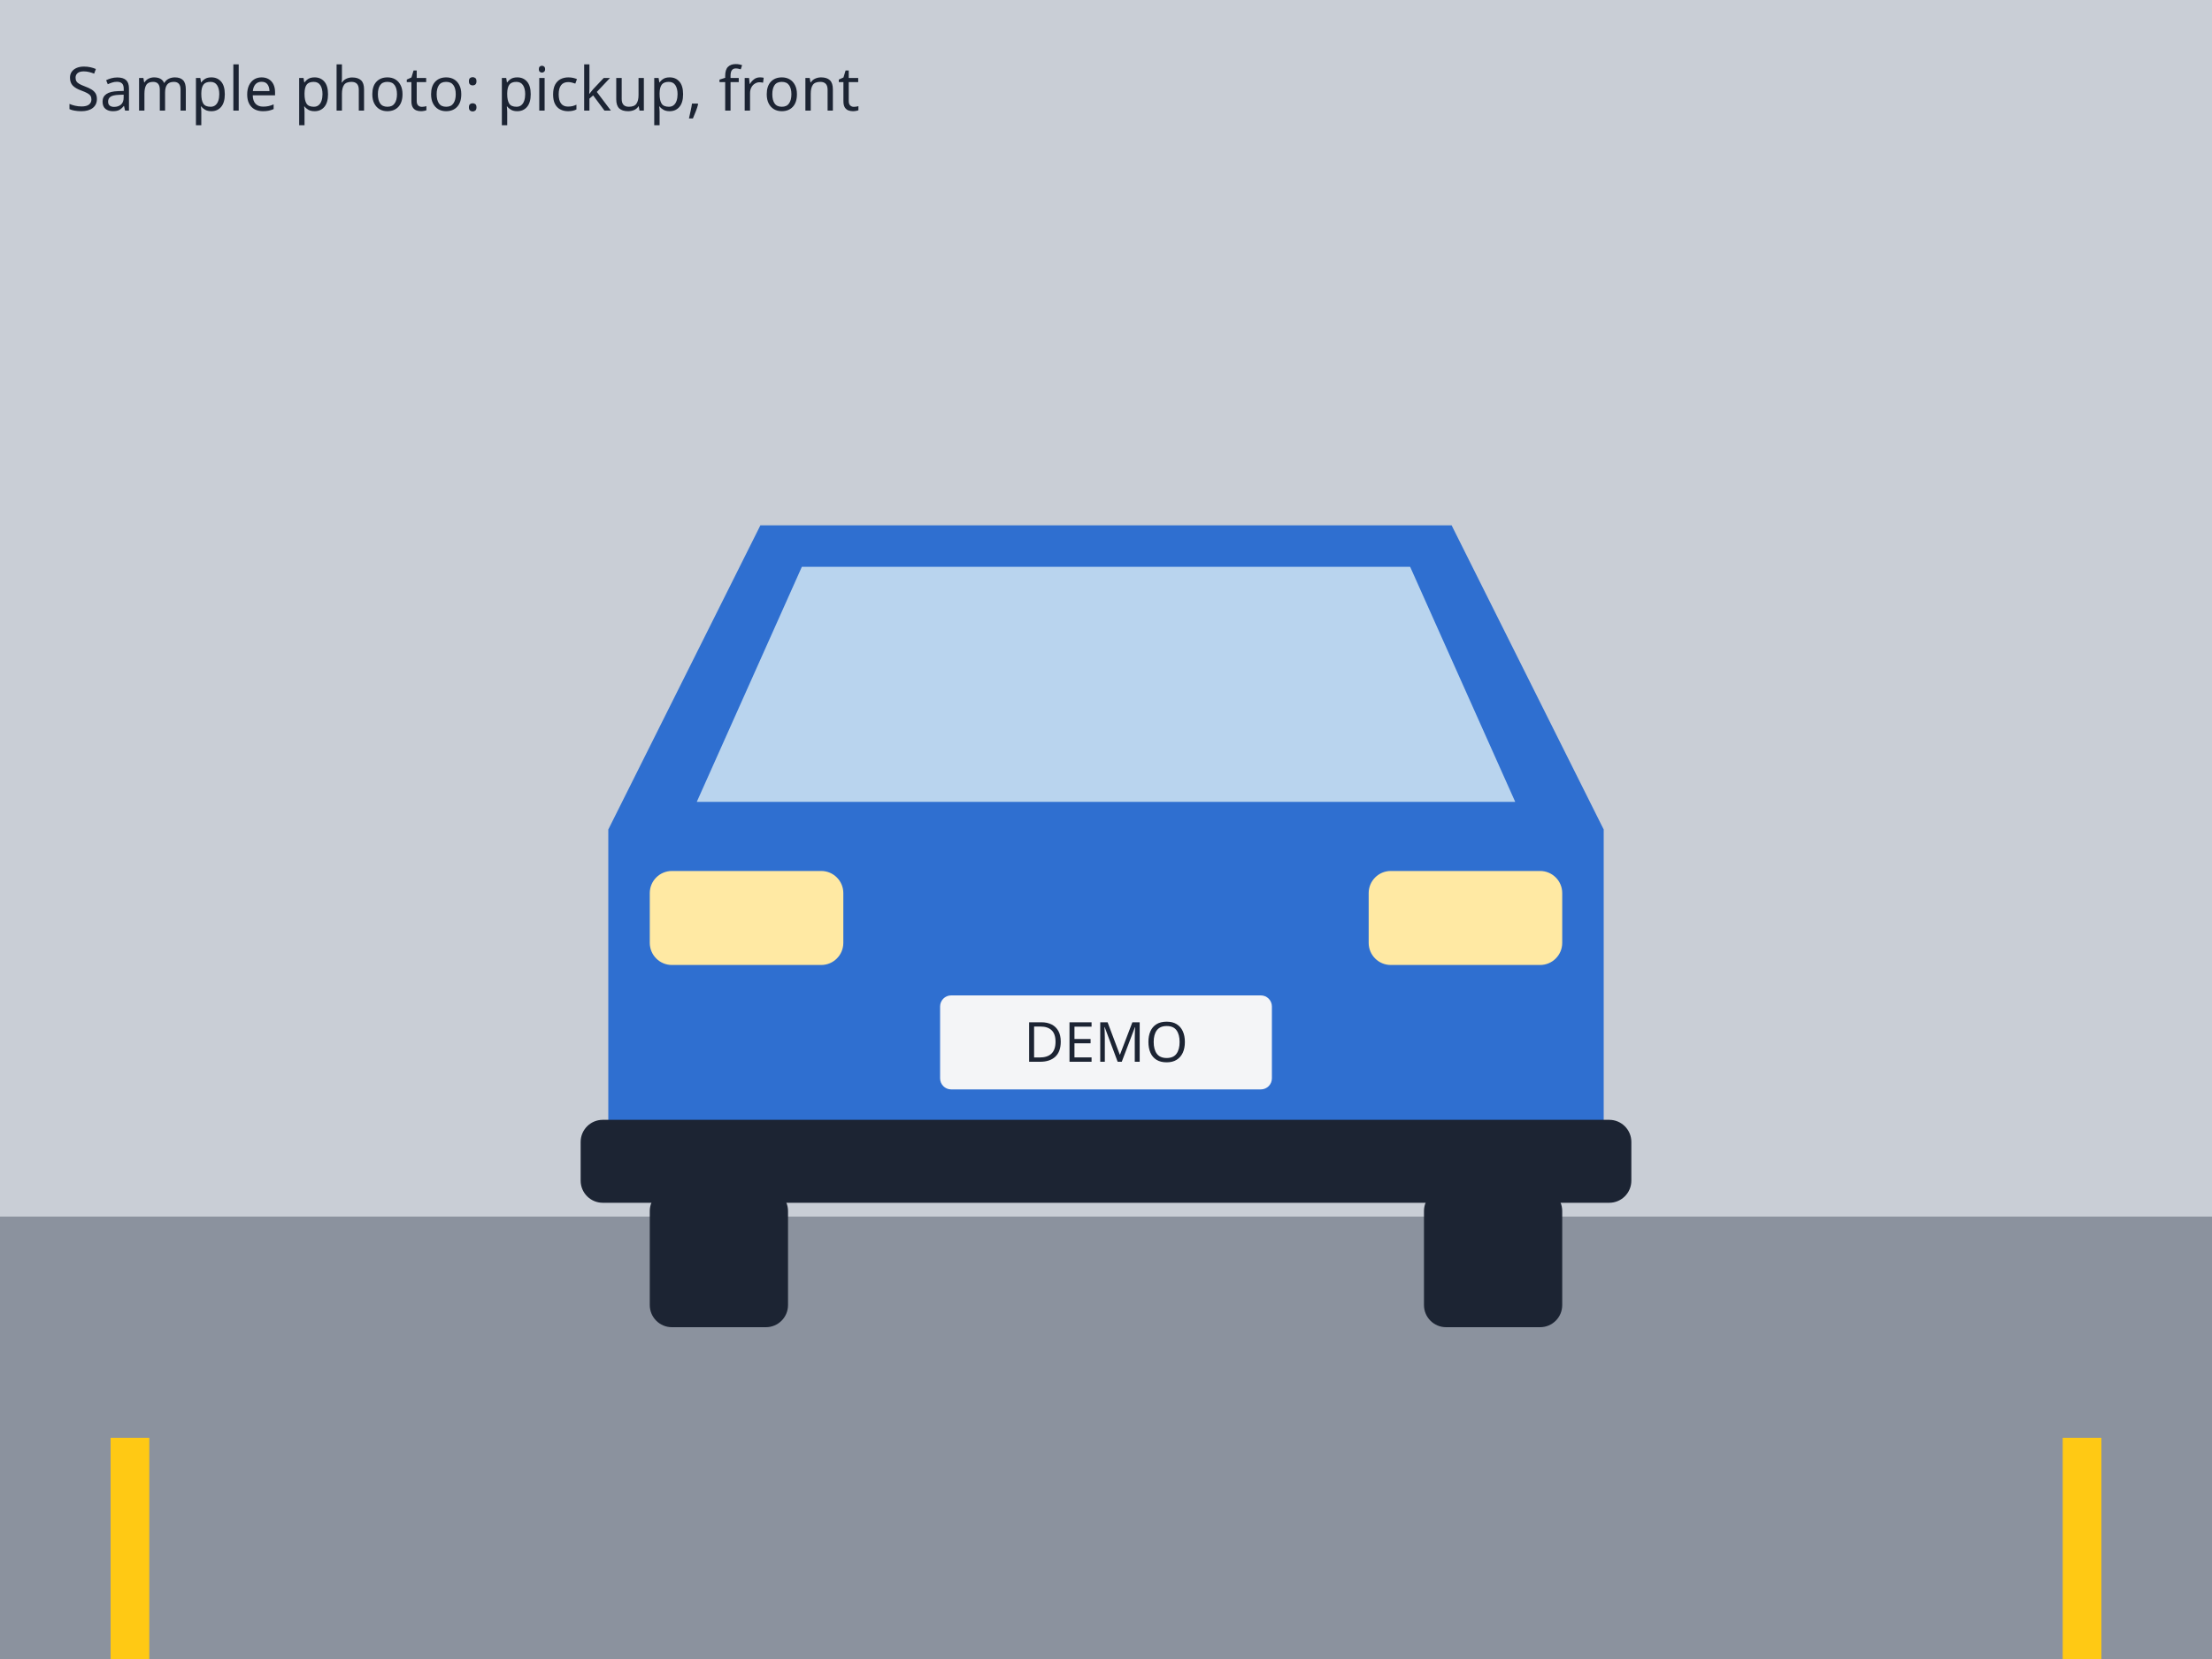
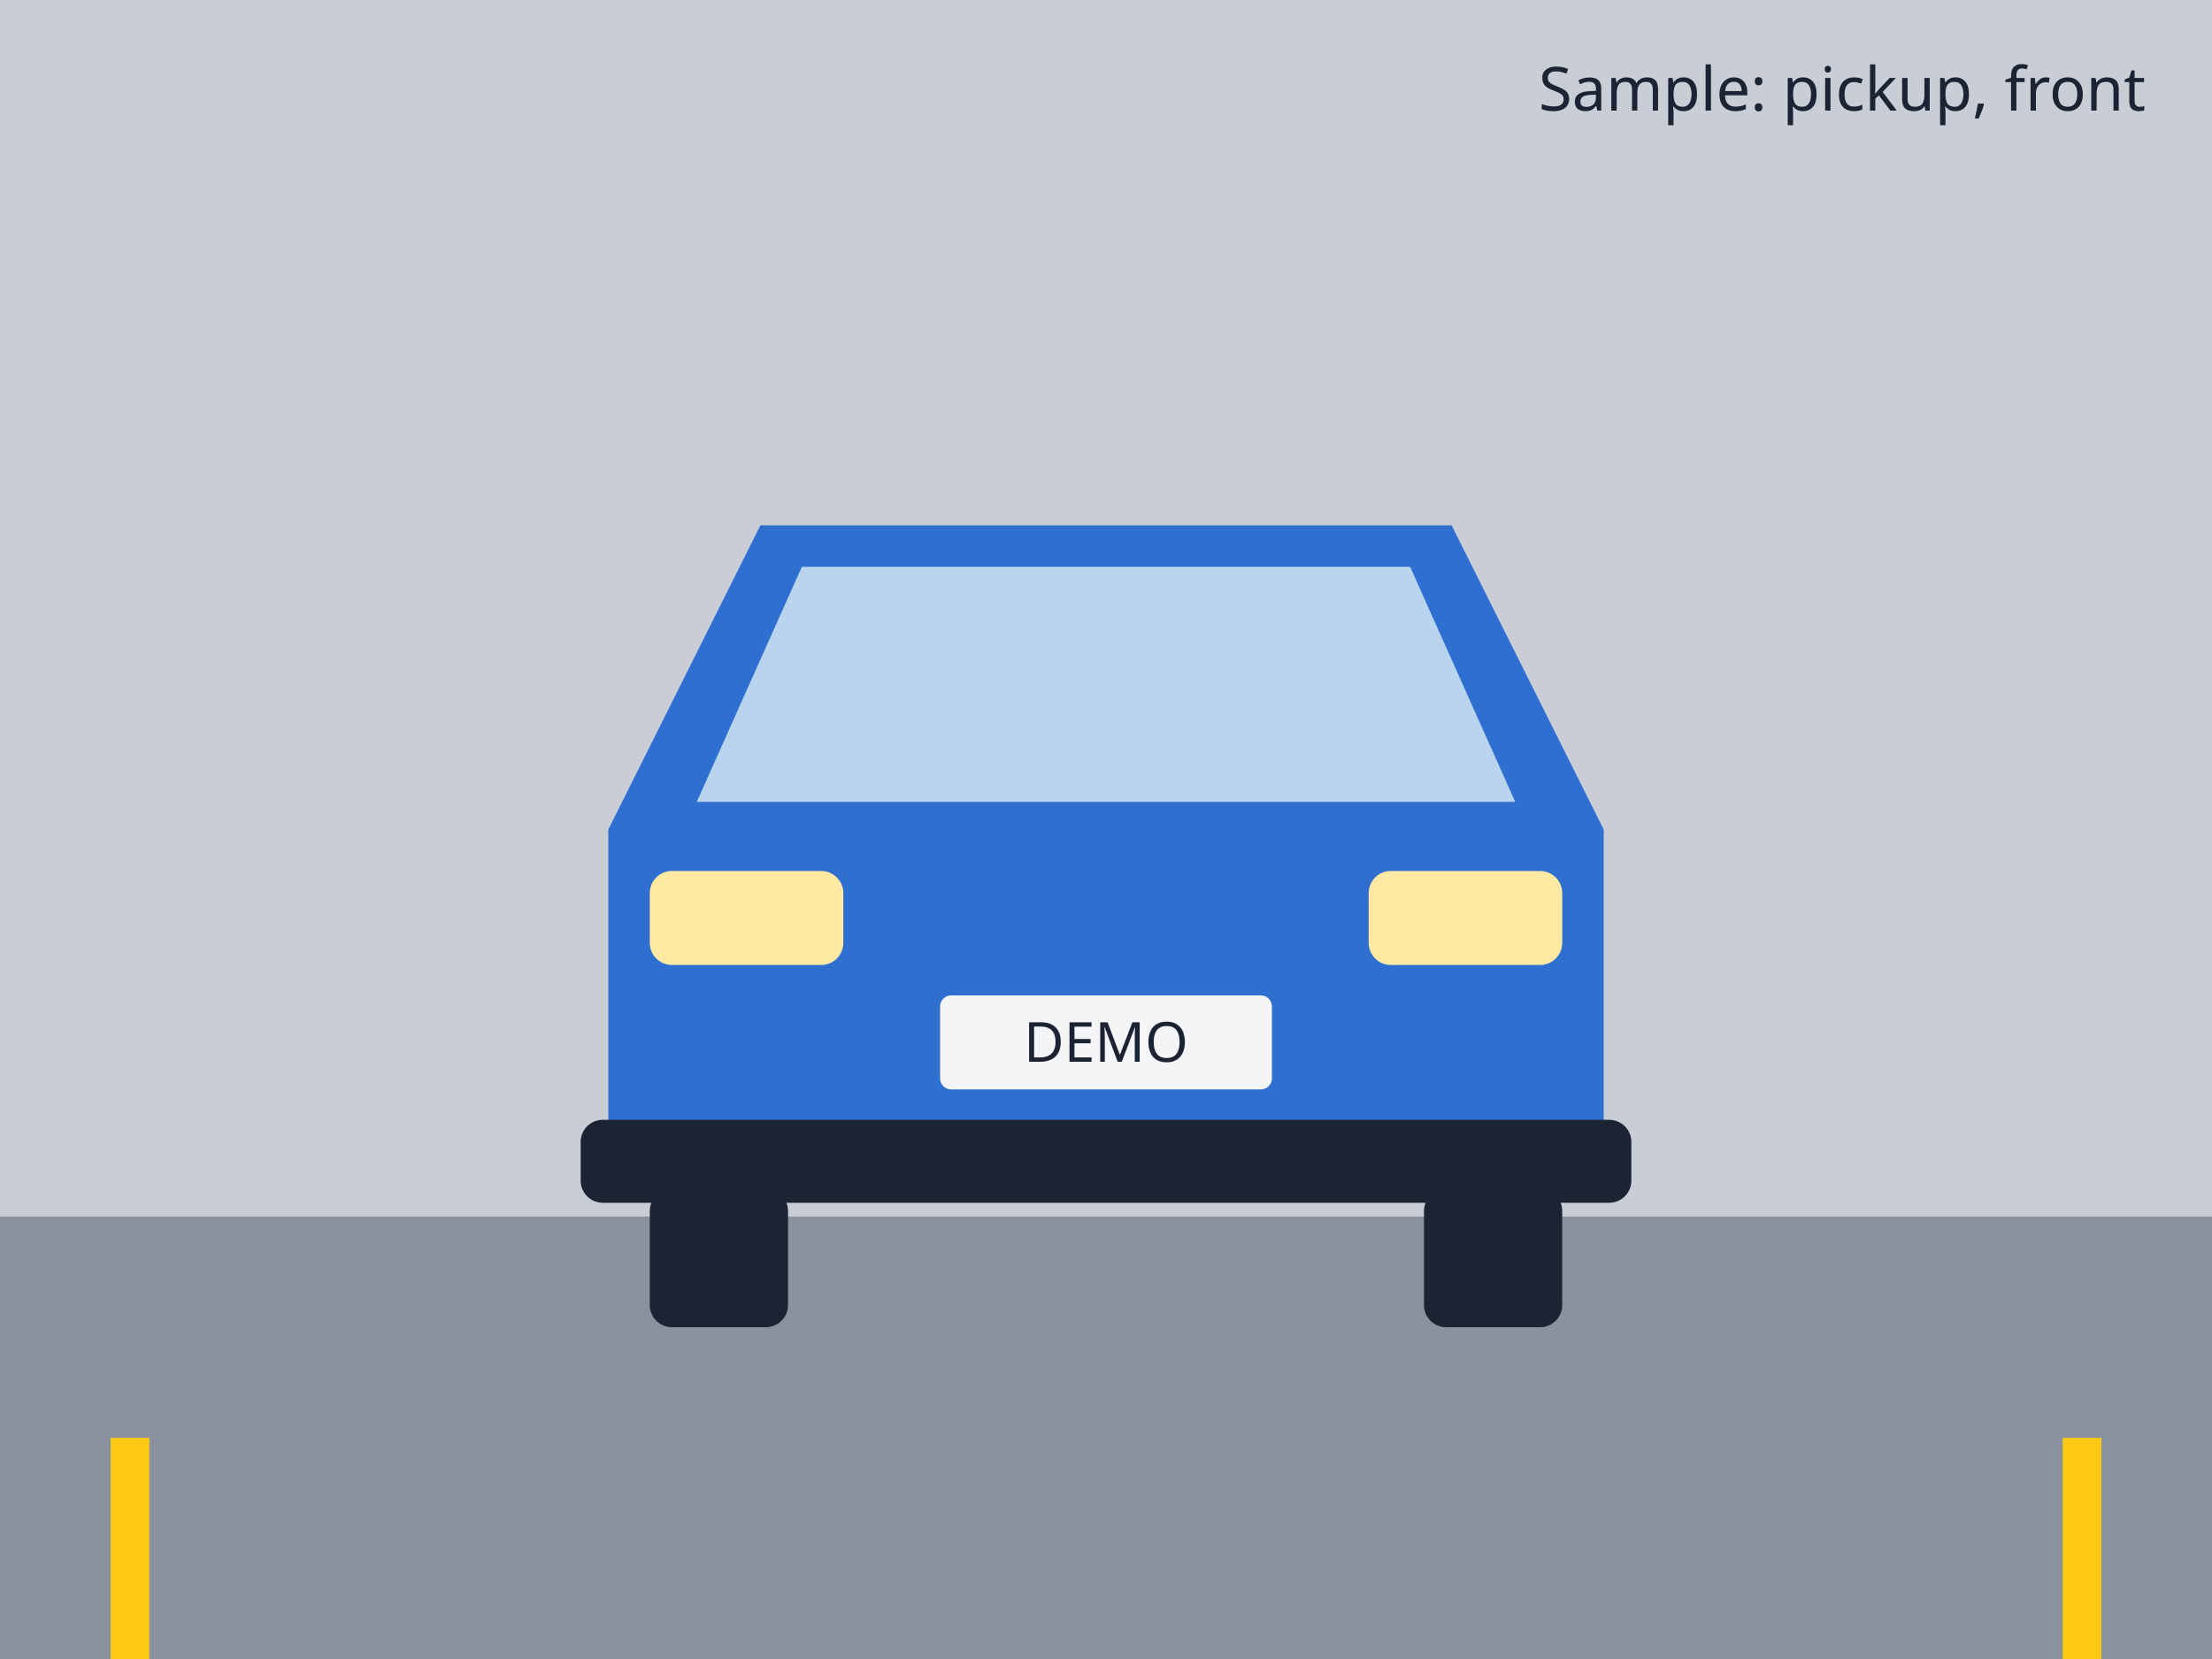
<svg xmlns="http://www.w3.org/2000/svg" width="800" height="600" viewBox="0 0 800 600">
  <rect width="800" height="600" fill="#c9ced6" />
  <rect y="440" width="800" height="160" fill="#8b929e" />
  <rect x="40" y="520" width="14" height="80" fill="#ffc914" />
  <rect x="746" y="520" width="14" height="80" fill="#ffc914" />
  <path d="M220 420 L220 300 L275 190 L525 190 L580 300 L580 420 Z" fill="#2f6fd0" />
  <path d="M290 205 L510 205 L548 290 L252 290 Z" fill="#b9d4ee" />
  <rect x="235" y="315" width="70" height="34" rx="8" fill="#ffe9a3" />
  <rect x="495" y="315" width="70" height="34" rx="8" fill="#ffe9a3" />
  <rect x="340" y="360" width="120" height="34" rx="4" fill="#f4f5f7" />
  <text x="400" y="384" font-family="sans-serif" font-size="20" text-anchor="middle" fill="#1c2433">DEMO</text>
  <rect x="210" y="405" width="380" height="30" rx="8" fill="#1c2433" />
  <rect x="235" y="430" width="50" height="50" rx="8" fill="#1c2433" />
  <rect x="515" y="430" width="50" height="50" rx="8" fill="#1c2433" />
-   <text x="24" y="40" font-family="sans-serif" font-size="22" fill="#1c2433">Sample photo: pickup, front</text>
+   <text x="776" y="40" font-family="sans-serif" font-size="22" text-anchor="end" fill="#1c2433">Sample: pickup, front</text>
</svg>
